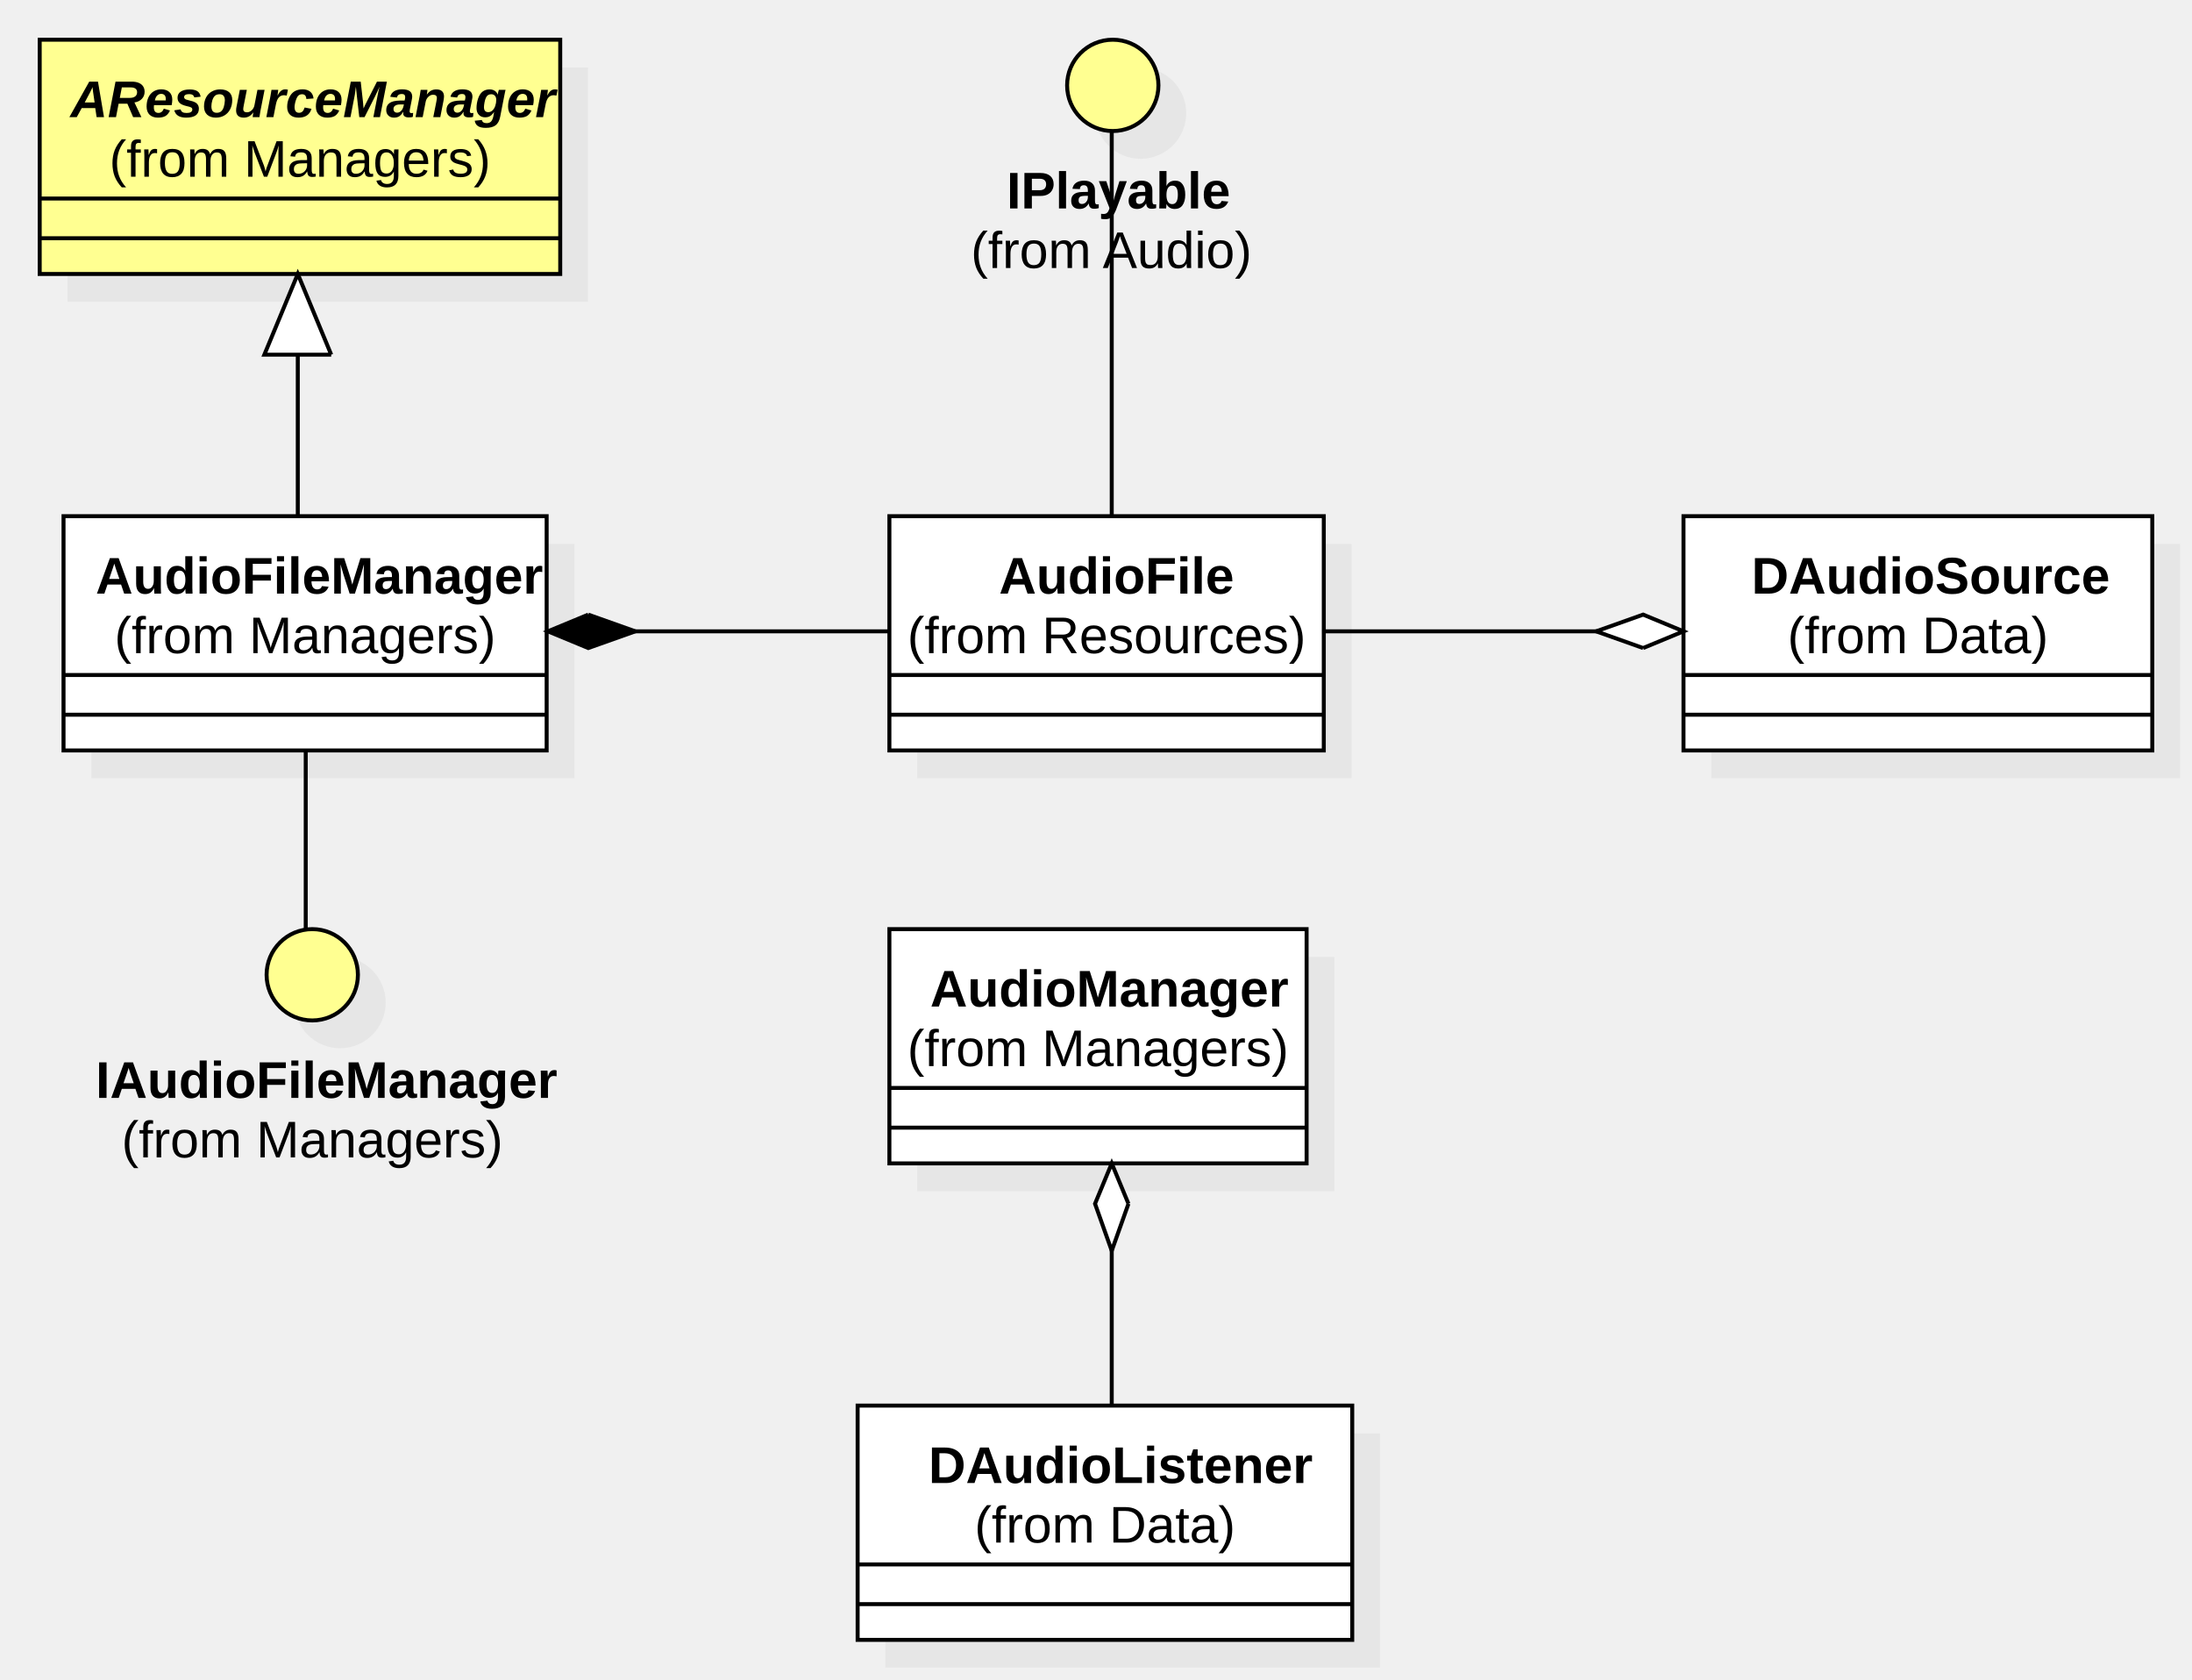
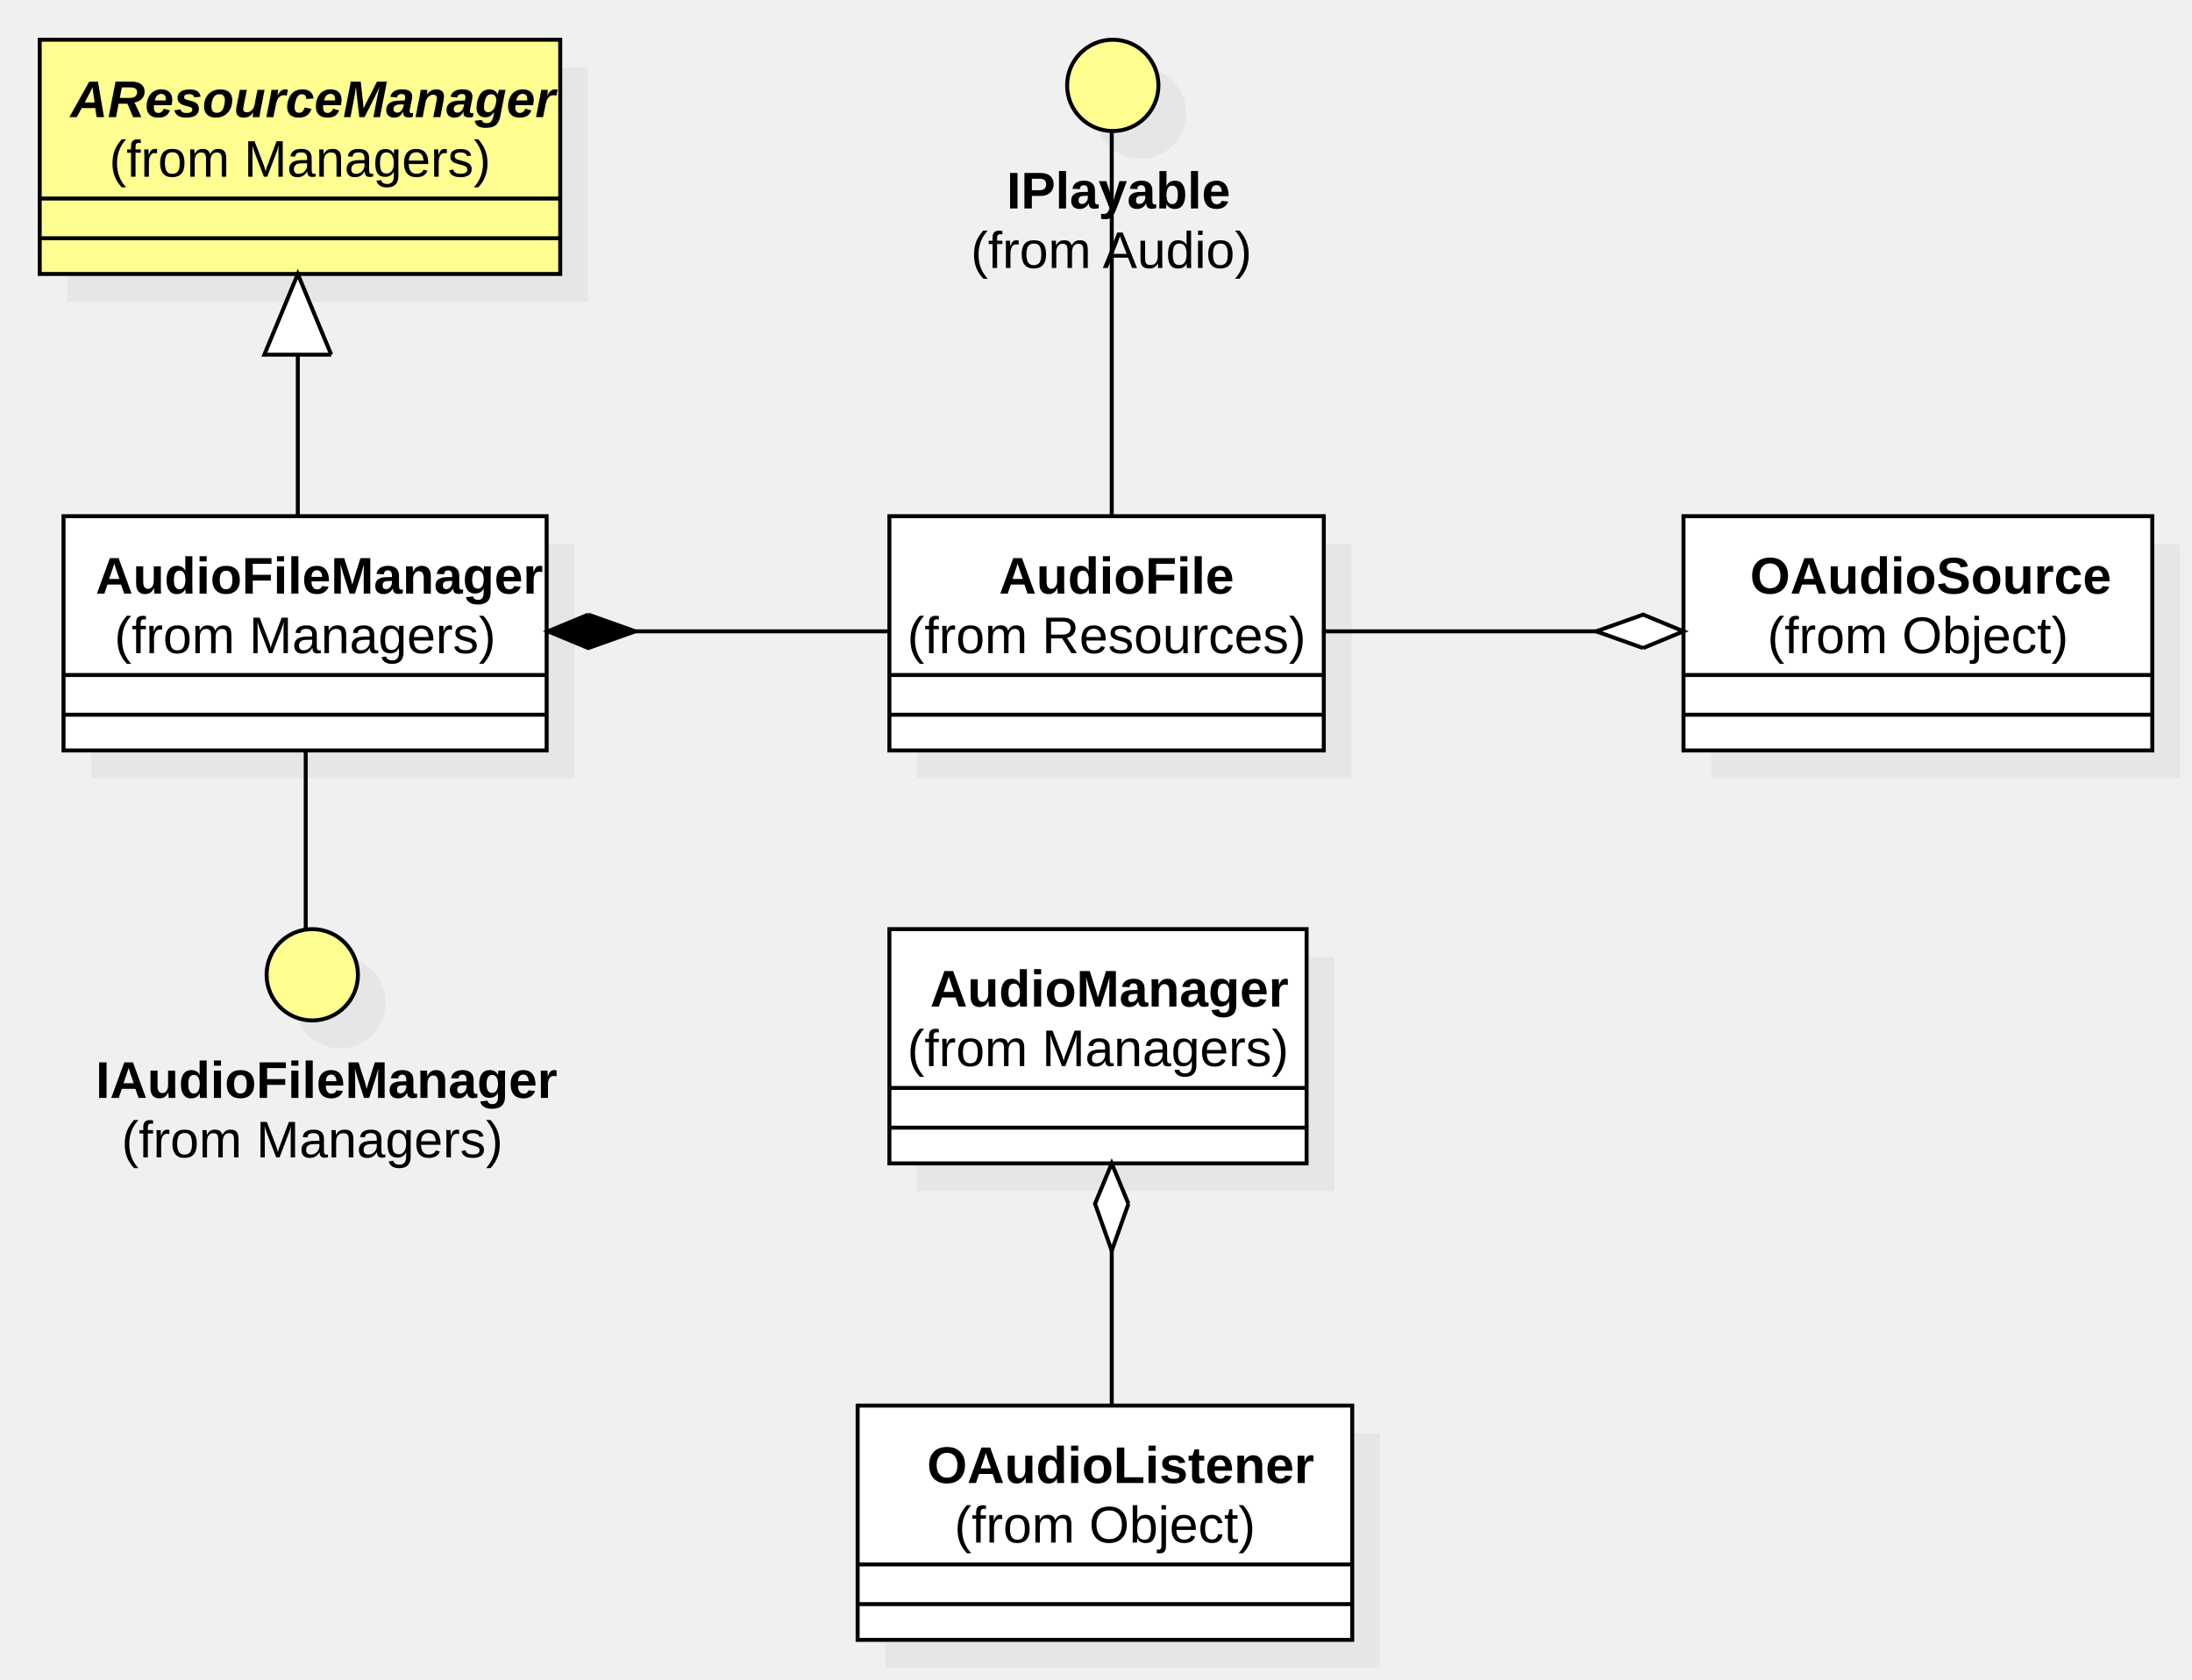
<svg xmlns="http://www.w3.org/2000/svg" version="1.1" width="552.072" height="423">
  <defs />
  <g>
    <g transform="translate(-8,-6) scale(1,1)">
      <rect fill="#C0C0C0" stroke="none" x="239" y="247" width="105.078" height="59" opacity="0.2" />
    </g>
    <g transform="translate(-8,-6) scale(1,1)">
      <rect fill="#ffffff" stroke="none" x="232" y="240" width="105.078" height="59" />
    </g>
    <g transform="translate(-8,-6) scale(1,1)">
      <path fill="none" stroke="#000000" d="M 232 240 L 337.078 240 L 337.078 299 L 232 299 L 232 240 Z Z" stroke-miterlimit="10" />
    </g>
    <g transform="translate(-8,-6) scale(1,1)">
      <path fill="none" stroke="#000000" d="M 232 280 L 337.078 280" stroke-miterlimit="10" />
    </g>
    <g transform="translate(-8,-6) scale(1,1)">
      <path fill="none" stroke="#000000" d="M 232 290 L 337.078 290" stroke-miterlimit="10" />
    </g>
    <g transform="translate(-8,-6) scale(1,1)">
      <g>
        <path fill="none" stroke="none" />
        <text fill="#000000" stroke="none" font-family="Arial" font-size="13px" font-style="normal" font-weight="bold" text-decoration="none" x="242.26" y="259.5">AudioManager</text>
      </g>
    </g>
    <g transform="translate(-8,-6) scale(1,1)">
      <g>
        <path fill="none" stroke="none" />
        <text fill="#000000" stroke="none" font-family="Arial" font-size="13px" font-style="normal" font-weight="normal" text-decoration="none" x="236.5" y="274.5">(from Managers)</text>
      </g>
    </g>
    <g transform="translate(-8,-6) scale(1,1)">
      <rect fill="#C0C0C0" stroke="none" x="239" y="143" width="109.407" height="59" opacity="0.2" />
    </g>
    <g transform="translate(-8,-6) scale(1,1)">
      <rect fill="#ffffff" stroke="none" x="232" y="136" width="109.407" height="59" />
    </g>
    <g transform="translate(-8,-6) scale(1,1)">
      <path fill="none" stroke="#000000" d="M 232 136 L 341.407 136 L 341.407 195 L 232 195 L 232 136 Z Z" stroke-miterlimit="10" />
    </g>
    <g transform="translate(-8,-6) scale(1,1)">
      <path fill="none" stroke="#000000" d="M 232 176 L 341.407 176" stroke-miterlimit="10" />
    </g>
    <g transform="translate(-8,-6) scale(1,1)">
      <path fill="none" stroke="#000000" d="M 232 186 L 341.407 186" stroke-miterlimit="10" />
    </g>
    <g transform="translate(-8,-6) scale(1,1)">
      <g>
        <path fill="none" stroke="none" />
        <text fill="#000000" stroke="none" font-family="Arial" font-size="13px" font-style="normal" font-weight="bold" text-decoration="none" x="259.605" y="155.5">AudioFile</text>
      </g>
    </g>
    <g transform="translate(-8,-6) scale(1,1)">
      <g>
        <path fill="none" stroke="none" />
        <text fill="#000000" stroke="none" font-family="Arial" font-size="13px" font-style="normal" font-weight="normal" text-decoration="none" x="236.5" y="170.5">(from Resources)</text>
      </g>
    </g>
    <g transform="translate(-8,-6) scale(1,1)">
      <rect fill="#C0C0C0" stroke="none" x="31" y="143" width="121.677" height="59" opacity="0.2" />
    </g>
    <g transform="translate(-8,-6) scale(1,1)">
      <rect fill="#ffffff" stroke="none" x="24" y="136" width="121.677" height="59" />
    </g>
    <g transform="translate(-8,-6) scale(1,1)">
      <path fill="none" stroke="#000000" d="M 24 136 L 145.677 136 L 145.677 195 L 24 195 L 24 136 Z Z" stroke-miterlimit="10" />
    </g>
    <g transform="translate(-8,-6) scale(1,1)">
      <path fill="none" stroke="#000000" d="M 24 176 L 145.677 176" stroke-miterlimit="10" />
    </g>
    <g transform="translate(-8,-6) scale(1,1)">
      <path fill="none" stroke="#000000" d="M 24 186 L 145.677 186" stroke-miterlimit="10" />
    </g>
    <g transform="translate(-8,-6) scale(1,1)">
      <g>
        <path fill="none" stroke="none" />
        <text fill="#000000" stroke="none" font-family="Arial" font-size="13px" font-style="normal" font-weight="bold" text-decoration="none" x="32.086" y="155.5">AudioFileManager</text>
      </g>
    </g>
    <g transform="translate(-8,-6) scale(1,1)">
      <g>
        <path fill="none" stroke="none" />
        <text fill="#000000" stroke="none" font-family="Arial" font-size="13px" font-style="normal" font-weight="normal" text-decoration="none" x="36.8" y="170.5">(from Managers)</text>
      </g>
    </g>
    <g transform="translate(-8,-6) scale(1,1)">
      <rect fill="#C0C0C0" stroke="none" x="25" y="23" width="131.097" height="59" opacity="0.2" />
    </g>
    <g transform="translate(-8,-6) scale(1,1)">
      <rect fill="#ffff91" stroke="none" x="18" y="16" width="131.097" height="59" />
    </g>
    <g transform="translate(-8,-6) scale(1,1)">
      <path fill="none" stroke="#000000" d="M 18 16 L 149.097 16 L 149.097 75 L 18 75 L 18 16 Z Z" stroke-miterlimit="10" />
    </g>
    <g transform="translate(-8,-6) scale(1,1)">
      <path fill="none" stroke="#000000" d="M 18 56 L 149.097 56" stroke-miterlimit="10" />
    </g>
    <g transform="translate(-8,-6) scale(1,1)">
      <path fill="none" stroke="#000000" d="M 18 66 L 149.097 66" stroke-miterlimit="10" />
    </g>
    <g transform="translate(-8,-6) scale(1,1)">
      <g>
        <path fill="none" stroke="none" />
        <text fill="#000000" stroke="none" font-family="Arial" font-size="13px" font-style="italic" font-weight="bold" text-decoration="none" x="25.74" y="35.5">AResourceManager</text>
      </g>
    </g>
    <g transform="translate(-8,-6) scale(1,1)">
      <g>
        <path fill="none" stroke="none" />
        <text fill="#000000" stroke="none" font-family="Arial" font-size="13px" font-style="normal" font-weight="normal" text-decoration="none" x="35.51" y="50.5">(from Managers)</text>
      </g>
    </g>
    <g transform="translate(-8,-6) scale(1,1)">
      <path fill="none" stroke="#000000" d="M 83 136 L 83 75" stroke-miterlimit="10" />
    </g>
    <g transform="translate(-8,-6) scale(1,1)">
      <path fill="#FFFFFF" stroke="none" d="M 91.419 95.325 L 83 75 L 74.581 95.325" />
    </g>
    <g transform="translate(-8,-6) scale(1,1)">
      <path fill="none" stroke="#000000" d="M 91.419 95.325 L 83 75 L 74.581 95.325 L 91.419 95.325" stroke-miterlimit="10" />
    </g>
    <g transform="translate(-8,-6) scale(1,1)">
      <path fill="#C0C0C0" stroke="none" d="M 283.76 34.5 C 283.76 28.149 288.908 23 295.26 23 C 301.611 23 306.76 28.149 306.76 34.5 C 306.76 40.851 301.611 46 295.26 46 C 288.908 46 283.76 40.851 283.76 34.5 Z" opacity="0.2" />
    </g>
    <g transform="translate(-8,-6) scale(1,1)">
      <path fill="#ffff91" stroke="none" d="M 276.76 27.5 C 276.76 21.149 281.908 16 288.26 16 C 294.611 16 299.76 21.149 299.76 27.5 C 299.76 33.851 294.611 39 288.26 39 C 281.908 39 276.76 33.851 276.76 27.5 Z" />
    </g>
    <g transform="translate(-8,-6) scale(1,1)">
      <path fill="none" stroke="#000000" d="M 276.76 27.5 C 276.76 21.149 281.908 16 288.26 16 C 294.611 16 299.76 21.149 299.76 27.5 C 299.76 33.851 294.611 39 288.26 39 C 281.908 39 276.76 33.851 276.76 27.5 Z" stroke-miterlimit="10" />
    </g>
    <g transform="translate(-8,-6) scale(1,1)">
      <g>
        <path fill="none" stroke="none" />
        <text fill="#000000" stroke="none" font-family="Arial" font-size="13px" font-style="normal" font-weight="bold" text-decoration="none" x="261.52" y="58.5">IPlayable</text>
      </g>
    </g>
    <g transform="translate(-8,-6) scale(1,1)">
      <g>
        <path fill="none" stroke="none" />
        <text fill="#000000" stroke="none" font-family="Arial" font-size="13px" font-style="normal" font-weight="normal" text-decoration="none" x="252.5" y="73.5">(from Audio)</text>
      </g>
    </g>
    <g transform="translate(-8,-6) scale(1,1)">
      <path fill="none" stroke="#000000" d="M 288 136 L 288 39" stroke-miterlimit="10" />
    </g>
    <g transform="translate(-8,-6) scale(1,1)">
      <path fill="none" stroke="#000000" d="M 232 165 L 146 165" stroke-miterlimit="10" />
    </g>
    <g transform="translate(-8,-6) scale(1,1)">
      <path fill="#000000" stroke="none" d="M 156.163 160.79 L 146 165 L 156.163 169.21 L 168 165" />
    </g>
    <g transform="translate(-8,-6) scale(1,1)">
      <path fill="none" stroke="#000000" d="M 156.163 160.79 L 146 165 L 156.163 169.21 L 168 165 L 156.163 160.79" stroke-miterlimit="10" />
    </g>
    <g transform="translate(-8,-6) scale(1,1)">
      <rect fill="#C0C0C0" stroke="none" x="439" y="143" width="118.072" height="59" opacity="0.2" />
    </g>
    <g transform="translate(-8,-6) scale(1,1)">
      <rect fill="#ffffff" stroke="none" x="432" y="136" width="118.072" height="59" />
    </g>
    <g transform="translate(-8,-6) scale(1,1)">
      <path fill="none" stroke="#000000" d="M 432 136 L 550.072 136 L 550.072 195 L 432 195 L 432 136 Z Z" stroke-miterlimit="10" />
    </g>
    <g transform="translate(-8,-6) scale(1,1)">
      <path fill="none" stroke="#000000" d="M 432 176 L 550.072 176" stroke-miterlimit="10" />
    </g>
    <g transform="translate(-8,-6) scale(1,1)">
      <path fill="none" stroke="#000000" d="M 432 186 L 550.072 186" stroke-miterlimit="10" />
    </g>
    <g transform="translate(-8,-6) scale(1,1)">
      <g>
        <path fill="none" stroke="none" />
-         <text fill="#000000" stroke="none" font-family="Arial" font-size="13px" font-style="normal" font-weight="bold" text-decoration="none" x="449.122" y="155.5">DAudioSource</text>
-       </g>
-     </g>
-     <g transform="translate(-8,-6) scale(1,1)">
-       <g>
-         <path fill="none" stroke="none" />
-         <text fill="#000000" stroke="none" font-family="Arial" font-size="13px" font-style="normal" font-weight="normal" text-decoration="none" x="458.171" y="170.5">(from Data)</text>
+         <text fill="#000000" stroke="none" font-family="Arial" font-size="13px" font-style="normal" font-weight="bold" text-decoration="none" x="448.76" y="155.5">OAudioSource</text>
+       </g>
+     </g>
+     <g transform="translate(-8,-6) scale(1,1)">
+       <g>
+         <path fill="none" stroke="none" />
+         <text fill="#000000" stroke="none" font-family="Arial" font-size="13px" font-style="normal" font-weight="normal" text-decoration="none" x="453.115" y="170.5">(from Object)</text>
      </g>
    </g>
    <g transform="translate(-8,-6) scale(1,1)">
      <path fill="none" stroke="#000000" d="M 341 165 L 432 165" stroke-miterlimit="10" />
    </g>
    <g transform="translate(-8,-6) scale(1,1)">
      <path fill="#FFFFFF" stroke="none" d="M 421.837 169.21 L 432 165 L 421.837 160.79 L 410 165" />
    </g>
    <g transform="translate(-8,-6) scale(1,1)">
      <path fill="none" stroke="#000000" d="M 421.837 169.21 L 432 165 L 421.837 160.79 L 410 165 L 421.837 169.21" stroke-miterlimit="10" />
    </g>
    <g transform="translate(-8,-6) scale(1,1)">
      <rect fill="#C0C0C0" stroke="none" x="231" y="367" width="124.572" height="59" opacity="0.2" />
    </g>
    <g transform="translate(-8,-6) scale(1,1)">
      <rect fill="#ffffff" stroke="none" x="224" y="360" width="124.572" height="59" />
    </g>
    <g transform="translate(-8,-6) scale(1,1)">
      <path fill="none" stroke="#000000" d="M 224 360 L 348.572 360 L 348.572 419 L 224 419 L 224 360 Z Z" stroke-miterlimit="10" />
    </g>
    <g transform="translate(-8,-6) scale(1,1)">
      <path fill="none" stroke="#000000" d="M 224 400 L 348.572 400" stroke-miterlimit="10" />
    </g>
    <g transform="translate(-8,-6) scale(1,1)">
      <path fill="none" stroke="#000000" d="M 224 410 L 348.572 410" stroke-miterlimit="10" />
    </g>
    <g transform="translate(-8,-6) scale(1,1)">
      <g>
        <path fill="none" stroke="none" />
-         <text fill="#000000" stroke="none" font-family="Arial" font-size="13px" font-style="normal" font-weight="bold" text-decoration="none" x="241.843" y="379.5">DAudioListener</text>
-       </g>
-     </g>
-     <g transform="translate(-8,-6) scale(1,1)">
-       <g>
-         <path fill="none" stroke="none" />
-         <text fill="#000000" stroke="none" font-family="Arial" font-size="13px" font-style="normal" font-weight="normal" text-decoration="none" x="253.421" y="394.5">(from Data)</text>
+         <text fill="#000000" stroke="none" font-family="Arial" font-size="13px" font-style="normal" font-weight="bold" text-decoration="none" x="241.481" y="379.5">OAudioListener</text>
+       </g>
+     </g>
+     <g transform="translate(-8,-6) scale(1,1)">
+       <g>
+         <path fill="none" stroke="none" />
+         <text fill="#000000" stroke="none" font-family="Arial" font-size="13px" font-style="normal" font-weight="normal" text-decoration="none" x="248.365" y="394.5">(from Object)</text>
      </g>
    </g>
    <g transform="translate(-8,-6) scale(1,1)">
      <path fill="none" stroke="#000000" d="M 288 360 L 288 299" stroke-miterlimit="10" />
    </g>
    <g transform="translate(-8,-6) scale(1,1)">
      <path fill="#FFFFFF" stroke="none" d="M 292.21 309.163 L 288 299 L 283.79 309.163 L 288 321" />
    </g>
    <g transform="translate(-8,-6) scale(1,1)">
      <path fill="none" stroke="#000000" d="M 292.21 309.163 L 288 299 L 283.79 309.163 L 288 321 L 292.21 309.163" stroke-miterlimit="10" />
    </g>
    <g transform="translate(-8,-6) scale(1,1)">
      <path fill="#C0C0C0" stroke="none" d="M 82.145 258.5 C 82.145 252.149 87.293 247 93.645 247 C 99.996 247 105.145 252.149 105.145 258.5 C 105.145 264.851 99.996 270 93.645 270 C 87.293 270 82.145 264.851 82.145 258.5 Z" opacity="0.2" />
    </g>
    <g transform="translate(-8,-6) scale(1,1)">
      <path fill="#ffff91" stroke="none" d="M 75.145 251.5 C 75.145 245.149 80.293 240 86.645 240 C 92.996 240 98.145 245.149 98.145 251.5 C 98.145 257.851 92.996 263 86.645 263 C 80.293 263 75.145 257.851 75.145 251.5 Z" />
    </g>
    <g transform="translate(-8,-6) scale(1,1)">
      <path fill="none" stroke="#000000" d="M 75.145 251.5 C 75.145 245.149 80.293 240 86.645 240 C 92.996 240 98.145 245.149 98.145 251.5 C 98.145 257.851 92.996 263 86.645 263 C 80.293 263 75.145 257.851 75.145 251.5 Z" stroke-miterlimit="10" />
    </g>
    <g transform="translate(-8,-6) scale(1,1)">
      <g>
        <path fill="none" stroke="none" />
        <text fill="#000000" stroke="none" font-family="Arial" font-size="13px" font-style="normal" font-weight="bold" text-decoration="none" x="32.086" y="282.5">IAudioFileManager</text>
      </g>
    </g>
    <g transform="translate(-8,-6) scale(1,1)">
      <g>
        <path fill="none" stroke="none" />
        <text fill="#000000" stroke="none" font-family="Arial" font-size="13px" font-style="normal" font-weight="normal" text-decoration="none" x="38.605" y="297.5">(from Managers)</text>
      </g>
    </g>
    <g transform="translate(-8,-6) scale(1,1)">
      <path fill="none" stroke="#000000" d="M 85 195 L 85 240" stroke-miterlimit="10" />
    </g>
  </g>
</svg>
